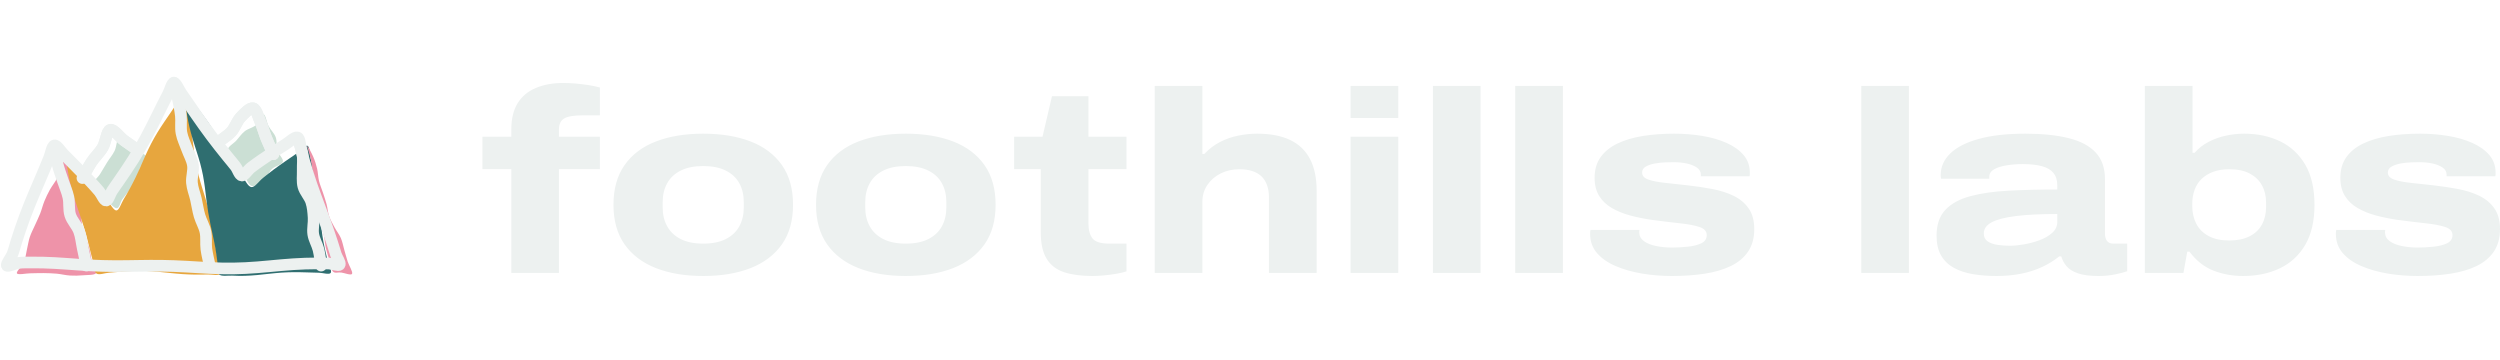
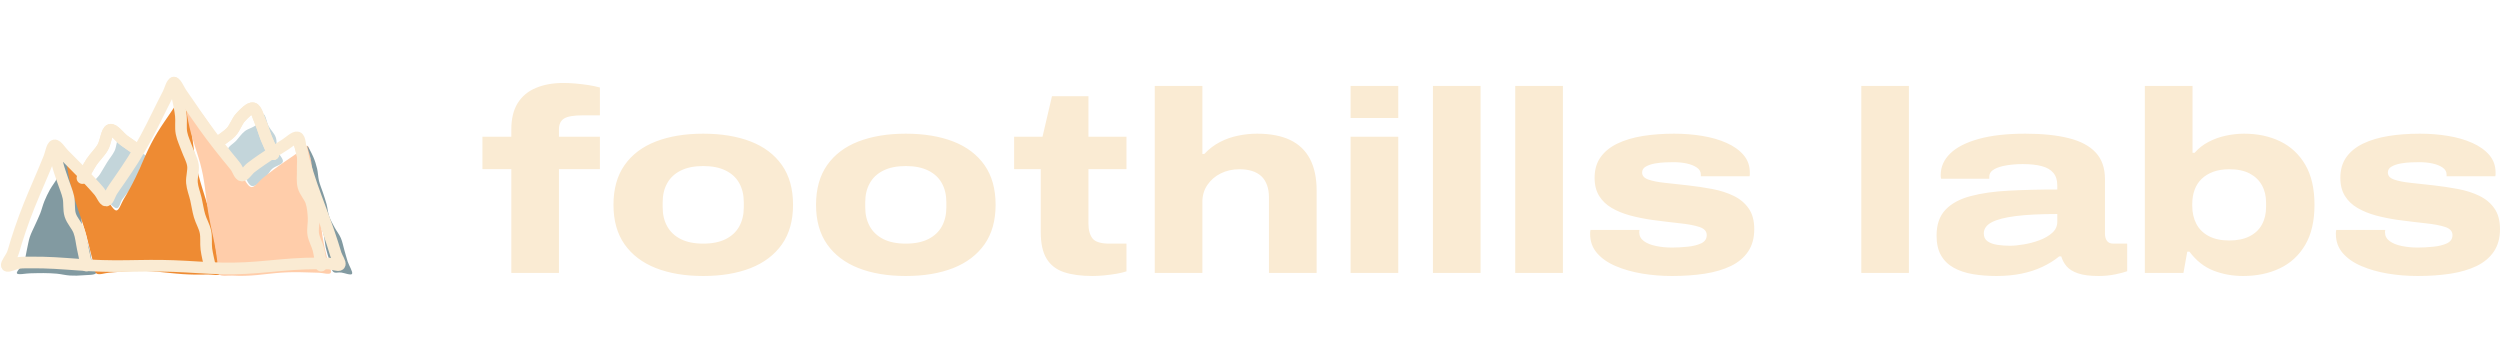
<svg xmlns="http://www.w3.org/2000/svg" viewBox="0 0 445.66 64" width="445.66" height="64" role="img" aria-label="Foothills Labs">
  <g transform="translate(0 0)">
    <g transform="translate(-4.45 -5.13) scale(0.1385)">
-       <path d="M 138.24 266.24 C 137.27 261.18 144.69 256.28 147.81 251.24 C 150.94 246.20 153.84 241.03 156.99 236.00 C 160.13 230.97 163.89 226.79 166.69 221.08 C 169.49 215.36 169.58 202.30 173.79 201.73 C 178.00 201.17 185.98 212.89 191.93 217.70 C 197.88 222.50 208.19 226.44 209.48 230.56 C 210.77 234.69 202.03 237.85 199.65 242.43 C 197.28 247.02 197.44 253.31 195.23 258.07 C 193.03 262.83 189.52 266.79 186.42 271.00 C 183.33 275.21 179.53 279.33 176.65 283.34 C 173.77 287.35 172.96 295.37 169.12 295.08 C 165.29 294.78 158.77 286.38 153.62 281.58 C 148.48 276.77 139.21 271.30 138.24 266.24 Z" fill="#CBDFD4" stroke="none" transform="translate(13 10)" />
-       <path d="M 312.32 220.16 C 312.01 215.86 319.58 212.06 323.22 208.02 C 326.87 203.99 329.87 199.31 334.17 195.93 C 338.46 192.54 344.97 191.34 349.00 187.72 C 353.03 184.10 355.73 173.94 358.37 174.22 C 361.01 174.50 362.25 184.52 364.85 189.42 C 367.46 194.32 372.13 198.40 374.01 203.63 C 375.89 208.85 374.62 215.49 376.14 220.77 C 377.67 226.04 384.30 231.34 383.16 235.28 C 382.03 239.22 373.45 240.56 369.34 244.41 C 365.22 248.26 362.88 254.74 358.49 258.40 C 354.10 262.06 347.28 267.64 343.01 266.38 C 338.74 265.12 335.83 256.27 332.85 250.85 C 329.86 245.42 328.51 238.95 325.09 233.83 C 321.67 228.72 312.63 224.46 312.32 220.16 Z" fill="#CBDFD4" stroke="none" transform="translate(13 10)" />
-       <g fill="none" stroke="#EDF1F0" stroke-width="15.0" stroke-linecap="round" stroke-linejoin="round">
+       <path d="M 138.24 266.24 C 137.27 261.18 144.69 256.28 147.81 251.24 C 150.94 246.20 153.84 241.03 156.99 236.00 C 160.13 230.97 163.89 226.79 166.69 221.08 C 169.49 215.36 169.58 202.30 173.79 201.73 C 178.00 201.17 185.98 212.89 191.93 217.70 C 197.88 222.50 208.19 226.44 209.48 230.56 C 210.77 234.69 202.03 237.85 199.65 242.43 C 197.28 247.02 197.44 253.31 195.23 258.07 C 193.03 262.83 189.52 266.79 186.42 271.00 C 183.33 275.21 179.53 279.33 176.65 283.34 C 173.77 287.35 172.96 295.37 169.12 295.08 C 165.29 294.78 158.77 286.38 153.62 281.58 C 148.48 276.77 139.21 271.30 138.24 266.24 Z" fill="#C3D5DA" stroke="none" transform="translate(13 10)" />
+       <path d="M 312.32 220.16 C 312.01 215.86 319.58 212.06 323.22 208.02 C 326.87 203.99 329.87 199.31 334.17 195.93 C 338.46 192.54 344.97 191.34 349.00 187.72 C 353.03 184.10 355.73 173.94 358.37 174.22 C 361.01 174.50 362.25 184.52 364.85 189.42 C 367.46 194.32 372.13 198.40 374.01 203.63 C 375.89 208.85 374.62 215.49 376.14 220.77 C 377.67 226.04 384.30 231.34 383.16 235.28 C 382.03 239.22 373.45 240.56 369.34 244.41 C 365.22 248.26 362.88 254.74 358.49 258.40 C 354.10 262.06 347.28 267.64 343.01 266.38 C 338.74 265.12 335.83 256.27 332.85 250.85 C 329.86 245.42 328.51 238.95 325.09 233.83 C 321.67 228.72 312.63 224.46 312.32 220.16 Z" fill="#C3D5DA" stroke="none" transform="translate(13 10)" />
+       <g fill="none" stroke="#FAEBD3" stroke-width="15.0" stroke-linecap="round" stroke-linejoin="round">
        <path d="M 138.24 266.24 C 140.19 262.80 145.60 252.23 149.94 245.62 C 154.29 239.00 160.30 233.45 164.30 226.54 C 168.29 219.64 169.33 205.64 173.92 204.19 C 178.51 202.74 185.84 213.46 191.84 217.83 C 197.84 222.20 206.91 228.30 209.92 230.40" />
        <path d="M 312.32 220.16 C 315.20 217.92 324.70 212.06 329.61 206.73 C 334.52 201.40 337.07 193.26 341.79 188.19 C 346.51 183.12 353.65 175.28 357.92 176.31 C 362.19 177.34 364.56 187.88 367.41 194.36 C 370.26 200.85 372.26 208.36 375.02 215.22 C 377.79 222.08 382.50 232.14 384.00 235.52" />
      </g>
-       <path d="M 40.96 378.88 C 39.60 376.52 47.75 369.72 49.88 364.63 C 52.02 359.55 52.49 353.80 53.76 348.37 C 55.04 342.94 55.78 337.30 57.52 332.05 C 59.25 326.80 61.93 321.94 64.16 316.89 C 66.39 311.84 68.88 306.90 70.89 301.77 C 72.90 296.63 74.14 291.19 76.22 286.08 C 78.30 280.97 80.69 275.99 83.39 271.13 C 86.09 266.27 89.83 261.82 92.40 256.92 C 94.98 252.01 97.19 246.88 98.85 241.68 C 100.52 236.48 101.07 225.88 102.40 225.69 C 103.73 225.51 105.45 235.50 106.83 240.55 C 108.20 245.60 109.06 250.93 110.65 255.98 C 112.25 261.04 114.58 265.90 116.42 270.90 C 118.26 275.89 120.51 280.78 121.68 285.95 C 122.84 291.12 122.86 296.60 123.42 301.94 C 123.97 307.27 123.99 312.75 125.02 317.96 C 126.06 323.17 128.08 328.11 129.64 333.18 C 131.19 338.25 133.02 343.25 134.35 348.38 C 135.68 353.51 136.17 358.95 137.60 363.96 C 139.02 368.98 144.77 375.58 142.88 378.48 C 141.00 381.38 131.90 380.81 126.29 381.35 C 120.68 381.88 114.92 382.02 109.23 381.68 C 103.54 381.34 97.85 379.82 92.16 379.29 C 86.47 378.77 80.78 378.61 75.09 378.54 C 69.40 378.46 63.72 378.76 58.03 378.82 C 52.34 378.87 42.32 381.24 40.96 378.88 Z" fill="#EE93A9" stroke="none" transform="translate(13 10)" />
-       <path d="M 102.40 225.28 C 103.52 224.87 108.71 234.25 112.13 238.49 C 115.55 242.73 119.24 246.73 122.94 250.70 C 126.64 254.68 130.51 258.51 134.34 262.36 C 138.17 266.22 142.11 269.98 145.94 273.84 C 149.76 277.71 153.44 281.53 157.29 285.55 C 161.15 289.56 165.59 298.25 169.06 297.94 C 172.54 297.64 175.30 288.41 178.15 283.72 C 181.01 279.04 183.64 274.53 186.21 269.84 C 188.78 265.14 191.23 260.38 193.57 255.56 C 195.92 250.74 198.07 245.81 200.27 240.91 C 202.47 236.01 204.54 231.03 206.79 226.16 C 209.04 221.28 211.29 216.41 213.77 211.67 C 216.25 206.92 218.89 202.27 221.66 197.69 C 224.43 193.11 227.43 188.66 230.39 184.19 C 233.36 179.73 236.49 175.35 239.47 170.89 C 242.44 166.42 245.52 161.92 248.26 157.42 C 251.01 152.92 254.17 143.60 255.92 143.88 C 257.67 144.16 257.74 153.97 258.76 159.12 C 259.78 164.27 261.03 169.55 262.03 174.78 C 263.04 180.02 263.97 185.27 264.79 190.55 C 265.61 195.82 266.27 201.13 266.97 206.42 C 267.66 211.72 268.22 217.05 268.98 222.33 C 269.74 227.62 270.50 232.90 271.51 238.14 C 272.52 243.38 273.70 248.58 275.02 253.76 C 276.34 258.93 277.92 264.06 279.45 269.19 C 280.98 274.33 282.69 279.43 284.21 284.56 C 285.72 289.70 287.25 294.84 288.54 300.02 C 289.84 305.20 290.98 310.41 292.00 315.64 C 293.02 320.88 293.82 326.16 294.66 331.42 C 295.50 336.69 296.20 341.99 297.05 347.26 C 297.91 352.53 298.81 357.65 299.77 363.03 C 300.74 368.40 305.11 376.62 302.85 379.50 C 300.59 382.39 291.63 380.18 286.21 380.35 C 280.79 380.52 275.63 380.59 270.34 380.51 C 265.05 380.43 259.75 380.22 254.46 379.88 C 249.17 379.55 243.88 378.99 238.59 378.49 C 233.30 377.99 228.01 377.33 222.72 376.88 C 217.43 376.44 212.14 376.00 206.85 375.82 C 201.56 375.64 196.27 375.64 190.98 375.79 C 185.69 375.94 180.39 376.36 175.10 376.73 C 169.81 377.11 164.54 377.68 159.23 378.07 C 153.92 378.45 146.65 381.44 143.24 379.04 C 139.82 376.64 140.15 368.79 138.76 363.66 C 137.36 358.52 136.16 353.38 134.86 348.24 C 133.56 343.10 132.34 337.94 130.96 332.83 C 129.58 327.71 128.12 322.62 126.56 317.55 C 125.00 312.48 123.26 307.46 121.58 302.43 C 119.89 297.39 118.07 292.39 116.44 287.34 C 114.81 282.29 113.19 277.24 111.81 272.13 C 110.43 267.01 109.22 261.85 108.15 256.65 C 107.07 251.45 106.34 246.17 105.38 240.94 C 104.43 235.71 101.28 225.69 102.40 225.28 Z" fill="#E7A63E" stroke="none" transform="translate(13 10)" />
-       <path d="M 256.00 143.36 C 257.46 142.89 262.93 152.12 266.33 156.55 C 269.72 160.98 273.04 165.46 276.37 169.94 C 279.69 174.42 283.08 178.86 286.26 183.44 C 289.44 188.02 292.52 192.67 295.47 197.42 C 298.41 202.17 301.15 207.06 303.94 211.92 C 306.74 216.77 309.37 221.74 312.23 226.55 C 315.09 231.36 317.97 236.15 321.10 240.77 C 324.23 245.39 327.37 249.76 330.99 254.27 C 334.61 258.79 338.39 267.55 342.81 267.87 C 347.23 268.19 352.74 259.94 357.50 256.18 C 362.26 252.41 366.67 248.81 371.38 245.29 C 376.08 241.77 380.91 238.43 385.72 235.06 C 390.53 231.69 395.38 228.46 400.23 225.07 C 405.09 221.67 411.72 213.66 414.84 214.69 C 417.97 215.71 417.59 225.75 418.98 231.20 C 420.36 236.65 421.85 241.97 423.16 247.38 C 424.46 252.79 425.78 258.19 426.80 263.65 C 427.83 269.12 428.65 274.62 429.32 280.14 C 429.98 285.67 430.35 291.26 430.81 296.82 C 431.27 302.39 431.54 307.99 432.08 313.54 C 432.62 319.10 433.21 324.64 434.05 330.14 C 434.88 335.63 435.96 341.08 437.10 346.52 C 438.24 351.96 439.60 357.47 440.88 362.78 C 442.16 368.08 446.66 375.80 444.77 378.35 C 442.87 380.90 434.71 378.20 429.51 378.08 C 424.31 377.95 418.89 377.75 413.58 377.63 C 408.27 377.50 402.96 377.30 397.65 377.35 C 392.34 377.40 387.03 377.58 381.72 377.92 C 376.41 378.26 371.11 378.86 365.80 379.39 C 360.49 379.91 355.18 380.64 349.87 381.08 C 344.56 381.53 339.25 381.95 333.94 382.06 C 328.63 382.18 323.49 382.12 318.01 381.80 C 312.52 381.48 304.23 383.25 301.03 380.15 C 297.83 377.06 299.55 368.68 298.79 363.22 C 298.04 357.76 297.40 352.63 296.50 347.37 C 295.61 342.11 294.50 336.89 293.42 331.67 C 292.35 326.44 291.10 321.25 290.05 316.02 C 288.99 310.80 287.96 305.57 287.09 300.30 C 286.22 295.04 285.54 289.74 284.83 284.44 C 284.13 279.14 283.61 273.81 282.87 268.52 C 282.12 263.23 281.39 257.94 280.37 252.71 C 279.35 247.47 278.12 242.28 276.74 237.12 C 275.36 231.95 273.67 226.85 272.09 221.72 C 270.50 216.60 268.73 211.51 267.22 206.37 C 265.71 201.24 264.25 196.09 263.04 190.89 C 261.83 185.69 260.86 180.45 259.95 175.19 C 259.04 169.94 258.24 164.66 257.58 159.35 C 256.93 154.05 254.54 143.83 256.00 143.36 Z" fill="#2F6E70" stroke="none" transform="translate(13 10)" />
-       <path d="M 414.72 215.04 C 415.29 214.68 420.30 224.23 422.39 229.06 C 424.48 233.89 426.05 238.90 427.27 244.03 C 428.49 249.17 428.46 254.73 429.70 259.85 C 430.94 264.98 433.10 269.79 434.73 274.78 C 436.35 279.77 438.12 284.72 439.46 289.81 C 440.80 294.90 441.08 300.36 442.78 305.32 C 444.49 310.29 447.18 314.91 449.69 319.60 C 452.20 324.29 455.75 328.62 457.84 333.45 C 459.93 338.29 460.79 343.54 462.25 348.59 C 463.72 353.64 464.97 358.58 466.64 363.74 C 468.31 368.89 473.65 377.16 472.25 379.51 C 470.85 381.85 462.32 378.27 458.24 377.79 C 454.16 377.31 450.27 379.19 447.77 376.62 C 445.27 374.04 444.78 367.39 443.24 362.33 C 441.70 357.27 439.75 351.68 438.52 346.26 C 437.30 340.83 437.11 335.21 435.89 329.79 C 434.66 324.37 432.54 319.11 431.17 313.72 C 429.80 308.32 428.18 302.97 427.66 297.41 C 427.13 291.86 428.26 286.00 428.02 280.39 C 427.78 274.78 427.28 269.22 426.22 263.76 C 425.16 258.31 422.87 253.09 421.66 247.66 C 420.45 242.23 420.14 236.64 418.98 231.20 C 417.83 225.76 414.15 215.40 414.72 215.04 Z" fill="#EE93A9" stroke="none" transform="translate(13 10)" />
-       <g fill="none" stroke="#EDF1F0" stroke-width="15.0" stroke-linecap="round" stroke-linejoin="round">
+       <path d="M 40.96 378.88 C 39.60 376.52 47.75 369.72 49.88 364.63 C 52.02 359.55 52.49 353.80 53.76 348.37 C 55.04 342.94 55.78 337.30 57.52 332.05 C 59.25 326.80 61.93 321.94 64.16 316.89 C 66.39 311.84 68.88 306.90 70.89 301.77 C 72.90 296.63 74.14 291.19 76.22 286.08 C 78.30 280.97 80.69 275.99 83.39 271.13 C 86.09 266.27 89.83 261.82 92.40 256.92 C 94.98 252.01 97.19 246.88 98.85 241.68 C 100.52 236.48 101.07 225.88 102.40 225.69 C 103.73 225.51 105.45 235.50 106.83 240.55 C 108.20 245.60 109.06 250.93 110.65 255.98 C 112.25 261.04 114.58 265.90 116.42 270.90 C 118.26 275.89 120.51 280.78 121.68 285.95 C 122.84 291.12 122.86 296.60 123.42 301.94 C 123.97 307.27 123.99 312.75 125.02 317.96 C 126.06 323.17 128.08 328.11 129.64 333.18 C 131.19 338.25 133.02 343.25 134.35 348.38 C 135.68 353.51 136.17 358.95 137.60 363.96 C 139.02 368.98 144.77 375.58 142.88 378.48 C 141.00 381.38 131.90 380.81 126.29 381.35 C 120.68 381.88 114.92 382.02 109.23 381.68 C 103.54 381.34 97.85 379.82 92.16 379.29 C 86.47 378.77 80.78 378.61 75.09 378.54 C 69.40 378.46 63.72 378.76 58.03 378.82 C 52.34 378.87 42.32 381.24 40.96 378.88 Z" fill="#829AA1" stroke="none" transform="translate(13 10)" />
+       <path d="M 102.40 225.28 C 103.52 224.87 108.71 234.25 112.13 238.49 C 115.55 242.73 119.24 246.73 122.94 250.70 C 126.64 254.68 130.51 258.51 134.34 262.36 C 138.17 266.22 142.11 269.98 145.94 273.84 C 149.76 277.71 153.44 281.53 157.29 285.55 C 161.15 289.56 165.59 298.25 169.06 297.94 C 172.54 297.64 175.30 288.41 178.15 283.72 C 181.01 279.04 183.64 274.53 186.21 269.84 C 188.78 265.14 191.23 260.38 193.57 255.56 C 195.92 250.74 198.07 245.81 200.27 240.91 C 202.47 236.01 204.54 231.03 206.79 226.16 C 209.04 221.28 211.29 216.41 213.77 211.67 C 216.25 206.92 218.89 202.27 221.66 197.69 C 224.43 193.11 227.43 188.66 230.39 184.19 C 233.36 179.73 236.49 175.35 239.47 170.89 C 242.44 166.42 245.52 161.92 248.26 157.42 C 251.01 152.92 254.17 143.60 255.92 143.88 C 257.67 144.16 257.74 153.97 258.76 159.12 C 259.78 164.27 261.03 169.55 262.03 174.78 C 263.04 180.02 263.97 185.27 264.79 190.55 C 265.61 195.82 266.27 201.13 266.97 206.42 C 267.66 211.72 268.22 217.05 268.98 222.33 C 269.74 227.62 270.50 232.90 271.51 238.14 C 272.52 243.38 273.70 248.58 275.02 253.76 C 276.34 258.93 277.92 264.06 279.45 269.19 C 280.98 274.33 282.69 279.43 284.21 284.56 C 285.72 289.70 287.25 294.84 288.54 300.02 C 289.84 305.20 290.98 310.41 292.00 315.64 C 293.02 320.88 293.82 326.16 294.66 331.42 C 295.50 336.69 296.20 341.99 297.05 347.26 C 297.91 352.53 298.81 357.65 299.77 363.03 C 300.74 368.40 305.11 376.62 302.85 379.50 C 300.59 382.39 291.63 380.18 286.21 380.35 C 280.79 380.52 275.63 380.59 270.34 380.51 C 265.05 380.43 259.75 380.22 254.46 379.88 C 249.17 379.55 243.88 378.99 238.59 378.49 C 233.30 377.99 228.01 377.33 222.72 376.88 C 217.43 376.44 212.14 376.00 206.85 375.82 C 201.56 375.64 196.27 375.64 190.98 375.79 C 185.69 375.94 180.39 376.36 175.10 376.73 C 169.81 377.11 164.54 377.68 159.23 378.07 C 153.92 378.45 146.65 381.44 143.24 379.04 C 139.82 376.64 140.15 368.79 138.76 363.66 C 137.36 358.52 136.16 353.38 134.86 348.24 C 133.56 343.10 132.34 337.94 130.96 332.83 C 129.58 327.71 128.12 322.62 126.56 317.55 C 125.00 312.48 123.26 307.46 121.58 302.43 C 119.89 297.39 118.07 292.39 116.44 287.34 C 114.81 282.29 113.19 277.24 111.81 272.13 C 110.43 267.01 109.22 261.85 108.15 256.65 C 107.07 251.45 106.34 246.17 105.38 240.94 C 104.43 235.71 101.28 225.69 102.40 225.28 Z" fill="#EE8B33" stroke="none" transform="translate(13 10)" />
+       <path d="M 256.00 143.36 C 257.46 142.89 262.93 152.12 266.33 156.55 C 269.72 160.98 273.04 165.46 276.37 169.94 C 279.69 174.42 283.08 178.86 286.26 183.44 C 289.44 188.02 292.52 192.67 295.47 197.42 C 298.41 202.17 301.15 207.06 303.94 211.92 C 306.74 216.77 309.37 221.74 312.23 226.55 C 315.09 231.36 317.97 236.15 321.10 240.77 C 324.23 245.39 327.37 249.76 330.99 254.27 C 334.61 258.79 338.39 267.55 342.81 267.87 C 347.23 268.19 352.74 259.94 357.50 256.18 C 362.26 252.41 366.67 248.81 371.38 245.29 C 376.08 241.77 380.91 238.43 385.72 235.06 C 390.53 231.69 395.38 228.46 400.23 225.07 C 405.09 221.67 411.72 213.66 414.84 214.69 C 417.97 215.71 417.59 225.75 418.98 231.20 C 420.36 236.65 421.85 241.97 423.16 247.38 C 424.46 252.79 425.78 258.19 426.80 263.65 C 427.83 269.12 428.65 274.62 429.32 280.14 C 429.98 285.67 430.35 291.26 430.81 296.82 C 431.27 302.39 431.54 307.99 432.08 313.54 C 432.62 319.10 433.21 324.64 434.05 330.14 C 434.88 335.63 435.96 341.08 437.10 346.52 C 438.24 351.96 439.60 357.47 440.88 362.78 C 442.16 368.08 446.66 375.80 444.77 378.35 C 442.87 380.90 434.71 378.20 429.51 378.08 C 424.31 377.95 418.89 377.75 413.58 377.63 C 408.27 377.50 402.96 377.30 397.65 377.35 C 392.34 377.40 387.03 377.58 381.72 377.92 C 376.41 378.26 371.11 378.86 365.80 379.39 C 360.49 379.91 355.18 380.64 349.87 381.08 C 344.56 381.53 339.25 381.95 333.94 382.06 C 328.63 382.18 323.49 382.12 318.01 381.80 C 312.52 381.48 304.23 383.25 301.03 380.15 C 297.83 377.06 299.55 368.68 298.79 363.22 C 298.04 357.76 297.40 352.63 296.50 347.37 C 295.61 342.11 294.50 336.89 293.42 331.67 C 292.35 326.44 291.10 321.25 290.05 316.02 C 288.99 310.80 287.96 305.57 287.09 300.30 C 286.22 295.04 285.54 289.74 284.83 284.44 C 284.13 279.14 283.61 273.81 282.87 268.52 C 282.12 263.23 281.39 257.94 280.37 252.71 C 279.35 247.47 278.12 242.28 276.74 237.12 C 275.36 231.95 273.67 226.85 272.09 221.72 C 270.50 216.60 268.73 211.51 267.22 206.37 C 265.71 201.24 264.25 196.09 263.04 190.89 C 261.83 185.69 260.86 180.45 259.95 175.19 C 259.04 169.94 258.24 164.66 257.58 159.35 C 256.93 154.05 254.54 143.83 256.00 143.36 Z" fill="#FFCDAA" stroke="none" transform="translate(13 10)" />
+       <path d="M 414.72 215.04 C 415.29 214.68 420.30 224.23 422.39 229.06 C 424.48 233.89 426.05 238.90 427.27 244.03 C 428.49 249.17 428.46 254.73 429.70 259.85 C 430.94 264.98 433.10 269.79 434.73 274.78 C 436.35 279.77 438.12 284.72 439.46 289.81 C 440.80 294.90 441.08 300.36 442.78 305.32 C 444.49 310.29 447.18 314.91 449.69 319.60 C 452.20 324.29 455.75 328.62 457.84 333.45 C 459.93 338.29 460.79 343.54 462.25 348.59 C 463.72 353.64 464.97 358.58 466.64 363.74 C 468.31 368.89 473.65 377.16 472.25 379.51 C 470.85 381.85 462.32 378.27 458.24 377.79 C 454.16 377.31 450.27 379.19 447.77 376.62 C 445.27 374.04 444.78 367.39 443.24 362.33 C 441.70 357.27 439.75 351.68 438.52 346.26 C 437.30 340.83 437.11 335.21 435.89 329.79 C 434.66 324.37 432.54 319.11 431.17 313.72 C 429.80 308.32 428.18 302.97 427.66 297.41 C 427.13 291.86 428.26 286.00 428.02 280.39 C 427.78 274.78 427.28 269.22 426.22 263.76 C 425.16 258.31 422.87 253.09 421.66 247.66 C 420.45 242.23 420.14 236.64 418.98 231.20 C 417.83 225.76 414.15 215.40 414.72 215.04 Z" fill="#829AA1" stroke="none" transform="translate(13 10)" />
+       <g fill="none" stroke="#FAEBD3" stroke-width="15.0" stroke-linecap="round" stroke-linejoin="round">
        <path d="M 40.96 378.88 C 39.61 376.97 46.17 369.08 48.20 363.96 C 50.22 358.83 51.44 353.38 53.12 348.11 C 54.80 342.84 56.49 337.58 58.27 332.35 C 60.05 327.13 61.89 321.92 63.81 316.75 C 65.72 311.58 67.72 306.44 69.77 301.32 C 71.82 296.20 73.95 291.11 76.09 286.03 C 78.22 280.94 80.43 275.88 82.59 270.81 C 84.75 265.73 86.94 260.67 89.07 255.58 C 91.20 250.50 93.17 245.51 95.36 240.28 C 97.54 235.05 98.97 224.86 102.18 224.18 C 105.40 223.49 110.64 232.24 114.64 236.16 C 118.63 240.09 122.32 243.86 126.15 247.72 C 129.98 251.58 133.83 255.42 137.61 259.33 C 141.39 263.23 145.16 267.15 148.84 271.14 C 152.53 275.14 156.42 279.27 159.74 283.28 C 163.06 287.28 166.00 295.29 168.77 295.20 C 171.55 295.10 173.58 287.00 176.37 282.71 C 179.16 278.42 182.47 273.87 185.51 269.44 C 188.54 265.01 191.61 260.60 194.59 256.14 C 197.56 251.68 200.52 247.20 203.38 242.67 C 206.24 238.14 209.03 233.58 211.73 228.96 C 214.43 224.34 217.04 219.67 219.58 214.96 C 222.13 210.26 224.58 205.49 227.01 200.72 C 229.45 195.96 231.81 191.14 234.19 186.34 C 236.58 181.55 238.92 176.73 241.33 171.94 C 243.73 167.15 246.17 162.35 248.62 157.63 C 251.07 152.90 253.19 143.67 256.00 143.58 C 258.82 143.50 262.36 152.56 265.53 157.11 C 268.71 161.66 271.89 166.28 275.05 170.87 C 278.22 175.46 281.35 180.08 284.53 184.66 C 287.71 189.24 290.90 193.82 294.15 198.35 C 297.39 202.89 300.68 207.40 304.03 211.86 C 307.37 216.32 310.78 220.74 314.22 225.14 C 317.67 229.54 321.18 233.88 324.68 238.24 C 328.19 242.59 332.11 247.13 335.25 251.25 C 338.39 255.38 340.19 262.72 343.50 262.99 C 346.81 263.25 350.79 256.23 355.11 252.82 C 359.42 249.41 364.58 245.87 369.40 242.52 C 374.22 239.17 379.10 235.90 384.03 232.69 C 388.96 229.49 393.79 226.41 398.95 223.27 C 404.11 220.14 411.53 212.78 414.99 213.90 C 418.45 215.01 418.24 224.76 419.71 229.98 C 421.18 235.20 422.39 240.16 423.82 245.22 C 425.26 250.28 426.75 255.32 428.32 260.33 C 429.89 265.34 431.55 270.32 433.25 275.29 C 434.96 280.25 436.75 285.19 438.55 290.12 C 440.35 295.05 442.21 299.97 444.04 304.89 C 445.86 309.81 447.71 314.73 449.50 319.67 C 451.29 324.60 453.06 329.55 454.76 334.51 C 456.47 339.48 458.12 344.46 459.74 349.46 C 461.35 354.45 462.85 359.79 464.44 364.49 C 466.03 369.20 470.74 375.71 469.28 377.67 C 467.82 379.63 460.51 376.52 455.68 376.25 C 450.85 375.98 445.44 376.04 440.32 376.05 C 435.20 376.07 430.08 376.15 424.96 376.33 C 419.84 376.50 414.72 376.78 409.60 377.11 C 404.48 377.44 399.36 377.87 394.24 378.30 C 389.12 378.74 384.00 379.25 378.88 379.71 C 373.76 380.17 368.64 380.66 363.52 381.05 C 358.40 381.44 353.28 381.81 348.16 382.06 C 343.04 382.31 337.92 382.49 332.80 382.56 C 327.68 382.64 322.56 382.60 317.44 382.50 C 312.32 382.39 307.20 382.18 302.08 381.94 C 296.96 381.71 291.84 381.39 286.72 381.10 C 281.60 380.81 276.48 380.47 271.36 380.21 C 266.24 379.94 261.12 379.68 256.00 379.49 C 250.88 379.31 245.76 379.17 240.64 379.10 C 235.52 379.03 230.40 379.03 225.28 379.05 C 220.16 379.07 215.04 379.17 209.92 379.24 C 204.80 379.31 199.68 379.42 194.56 379.47 C 189.44 379.52 184.32 379.57 179.20 379.54 C 174.08 379.51 168.96 379.43 163.84 379.28 C 158.72 379.13 153.60 378.91 148.48 378.64 C 143.36 378.37 138.24 378.02 133.12 377.67 C 128.00 377.33 122.88 376.92 117.76 376.57 C 112.64 376.23 107.52 375.86 102.40 375.59 C 97.28 375.33 92.16 375.09 87.04 374.98 C 81.92 374.86 76.80 374.83 71.68 374.90 C 66.56 374.97 61.44 374.74 56.32 375.41 C 51.20 376.07 42.31 380.79 40.96 378.88 Z" />
        <path d="M 102.40 225.28 C 103.01 229.03 104.32 240.44 106.08 247.80 C 107.84 255.17 110.63 262.26 112.97 269.47 C 115.32 276.68 118.57 283.64 120.16 291.05 C 121.76 298.46 120.27 306.69 122.55 313.92 C 124.82 321.15 131.15 327.30 133.83 334.42 C 136.51 341.54 137.05 349.23 138.64 356.64 C 140.23 364.05 142.57 375.17 143.36 378.88" />
        <path d="M 256.00 143.36 C 256.86 146.90 259.70 157.46 261.19 164.58 C 262.68 171.69 264.19 178.81 264.94 186.07 C 265.69 193.33 264.37 201.00 265.70 208.15 C 267.02 215.30 270.44 222.05 272.90 228.97 C 275.36 235.90 279.41 242.52 280.45 249.73 C 281.50 256.93 278.52 264.93 279.17 272.21 C 279.81 279.49 282.70 286.34 284.33 293.43 C 285.96 300.52 286.91 307.75 288.95 314.76 C 290.99 321.77 295.11 328.37 296.57 335.50 C 298.04 342.62 296.83 350.27 297.74 357.50 C 298.66 364.73 301.36 375.32 302.08 378.88" />
        <path d="M 414.72 215.04 C 415.83 218.36 420.23 228.14 421.40 234.99 C 422.57 241.83 421.56 249.09 421.76 256.12 C 421.97 263.15 420.82 270.43 422.63 277.16 C 424.44 283.88 430.44 289.83 432.64 296.48 C 434.83 303.14 435.35 310.11 435.79 317.09 C 436.24 324.07 434.27 331.51 435.31 338.38 C 436.35 345.25 440.36 351.57 442.05 358.32 C 443.74 365.07 444.87 375.45 445.44 378.88" />
        <path d="M 138.24 266.24 C 140.19 262.80 145.53 252.20 149.92 245.60 C 154.30 239.01 160.54 233.60 164.54 226.68 C 168.54 219.77 169.36 205.60 173.91 204.12 C 178.45 202.65 185.82 213.47 191.82 217.85 C 197.82 222.23 206.90 228.31 209.92 230.40" />
        <path d="M 312.32 220.16 C 315.24 217.96 324.94 212.30 329.82 206.94 C 334.71 201.59 336.98 193.12 341.65 188.05 C 346.33 182.99 353.57 175.51 357.87 176.56 C 362.17 177.61 364.61 187.89 367.46 194.34 C 370.31 200.79 372.22 208.38 374.98 215.24 C 377.73 222.11 382.50 232.14 384.00 235.52" />
      </g>
    </g>
  </g>
-   <g fill="#EDF1F0" transform="translate(85.51 48.65)">
+   <g fill="#FAEBD3" transform="translate(85.51 48.65)">
    <path d="M5.64 0V-18.5H0.49V-24.27H5.64V-25.58Q5.64 -28.43 6.77 -30.26Q7.91 -32.09 10.01 -32.97Q12.11 -33.86 14.93 -33.86Q15.92 -33.86 17.1 -33.76Q18.28 -33.65 19.41 -33.48Q20.54 -33.3 21.43 -33.05V-28.09H18.4Q15.98 -28.09 15.06 -27.53Q14.13 -26.97 14.13 -25.57V-24.27H21.43V-18.5H14.13V0Z M39.85 0.55Q35.01 0.55 31.41 -0.86Q27.81 -2.28 25.83 -5.09Q23.85 -7.91 23.85 -12.14Q23.85 -16.4 25.83 -19.22Q27.81 -22.04 31.41 -23.43Q35.01 -24.82 39.85 -24.82Q44.7 -24.82 48.3 -23.43Q51.89 -22.04 53.88 -19.22Q55.86 -16.4 55.86 -12.14Q55.86 -7.91 53.88 -5.09Q51.89 -2.28 48.3 -0.86Q44.7 0.55 39.85 0.55ZM39.85 -5.22Q42.25 -5.22 43.87 -6.03Q45.48 -6.85 46.28 -8.3Q47.08 -9.76 47.08 -11.68V-12.6Q47.08 -14.55 46.28 -15.99Q45.48 -17.44 43.87 -18.24Q42.25 -19.05 39.85 -19.05Q37.45 -19.05 35.84 -18.24Q34.23 -17.44 33.43 -15.99Q32.62 -14.55 32.62 -12.6V-11.68Q32.62 -9.76 33.43 -8.3Q34.23 -6.85 35.84 -6.03Q37.45 -5.22 39.85 -5.22Z M75.96 0.55Q71.12 0.55 67.52 -0.86Q63.92 -2.28 61.94 -5.09Q59.96 -7.91 59.96 -12.14Q59.96 -16.4 61.94 -19.22Q63.92 -22.04 67.52 -23.43Q71.12 -24.82 75.96 -24.82Q80.81 -24.82 84.41 -23.43Q88 -22.04 89.99 -19.22Q91.97 -16.4 91.97 -12.14Q91.97 -7.91 89.99 -5.09Q88 -2.28 84.41 -0.86Q80.81 0.55 75.96 0.55ZM75.96 -5.22Q78.36 -5.22 79.98 -6.03Q81.59 -6.85 82.39 -8.3Q83.19 -9.76 83.19 -11.68V-12.6Q83.19 -14.55 82.39 -15.99Q81.59 -17.44 79.98 -18.24Q78.36 -19.05 75.96 -19.05Q73.56 -19.05 71.95 -18.24Q70.34 -17.44 69.54 -15.99Q68.73 -14.55 68.73 -12.6V-11.68Q68.73 -9.76 69.54 -8.3Q70.34 -6.85 71.95 -6.03Q73.56 -5.22 75.96 -5.22Z M109.24 0.55Q106.22 0.55 104.17 -0.13Q102.11 -0.82 101.07 -2.52Q100.02 -4.22 100.02 -7.26V-18.5H95.27V-24.27H100.33L102.02 -31.5H108.52V-24.27H115.3V-18.5H108.52V-8.82Q108.52 -7.07 109.25 -6.14Q109.98 -5.22 112.27 -5.22H115.3V-0.28Q114.65 -0.05 113.53 0.15Q112.4 0.34 111.24 0.45Q110.07 0.55 109.24 0.55Z M120.34 0V-33.33H128.83V-21.21H129.18Q130.44 -22.55 131.98 -23.34Q133.51 -24.13 135.21 -24.47Q136.91 -24.82 138.59 -24.82Q142.12 -24.82 144.47 -23.7Q146.82 -22.58 148.01 -20.32Q149.2 -18.05 149.2 -14.65V0H140.7V-13.47Q140.7 -14.71 140.35 -15.66Q140 -16.62 139.34 -17.24Q138.67 -17.86 137.69 -18.17Q136.71 -18.48 135.43 -18.48Q133.61 -18.48 132.11 -17.74Q130.62 -17 129.73 -15.69Q128.83 -14.38 128.83 -12.66V0Z M155.25 -27.62V-33.33H163.75V-27.62ZM155.25 0V-24.27H163.75V0Z M169.93 0V-33.33H178.42V0Z M184.6 0V-33.33H193.1V0Z M212.53 0.55Q209.81 0.55 207.21 0.12Q204.61 -0.32 202.53 -1.21Q200.44 -2.09 199.19 -3.52Q197.95 -4.95 197.95 -6.96Q197.95 -7.14 197.96 -7.31Q197.97 -7.48 198.02 -7.66H206.75Q206.73 -7.54 206.72 -7.42Q206.71 -7.29 206.71 -7.2Q206.73 -6.25 207.55 -5.66Q208.36 -5.07 209.69 -4.8Q211.01 -4.52 212.55 -4.52Q213.87 -4.52 215.32 -4.67Q216.76 -4.81 217.75 -5.27Q218.74 -5.74 218.74 -6.74Q218.74 -7.76 217.43 -8.19Q216.13 -8.62 213.92 -8.85Q211.72 -9.09 208.98 -9.45Q206.92 -9.75 205.08 -10.24Q203.25 -10.74 201.82 -11.57Q200.39 -12.4 199.57 -13.71Q198.75 -15.03 198.75 -16.94Q198.75 -19.15 199.83 -20.65Q200.91 -22.15 202.84 -23.07Q204.77 -23.99 207.35 -24.41Q209.93 -24.82 212.92 -24.82Q215.54 -24.82 217.96 -24.42Q220.38 -24.02 222.28 -23.17Q224.19 -22.32 225.31 -21.01Q226.42 -19.7 226.42 -17.89Q226.42 -17.73 226.42 -17.55Q226.42 -17.36 226.38 -17.23H217.69V-17.51Q217.69 -18.3 216.98 -18.78Q216.26 -19.27 215.16 -19.51Q214.06 -19.74 212.83 -19.74Q212.35 -19.74 211.42 -19.71Q210.49 -19.68 209.52 -19.51Q208.56 -19.34 207.89 -18.96Q207.22 -18.59 207.22 -17.89Q207.22 -17.02 208.36 -16.63Q209.49 -16.24 211.34 -16.05Q213.19 -15.86 215.36 -15.61Q217.58 -15.36 219.71 -14.96Q221.84 -14.56 223.53 -13.74Q225.22 -12.92 226.21 -11.5Q227.21 -10.08 227.21 -7.8Q227.21 -5.42 226.11 -3.8Q225.02 -2.19 223.04 -1.23Q221.07 -0.28 218.38 0.14Q215.7 0.55 212.53 0.55Z M246.29 0V-33.33H254.78V0Z M270.39 0.55Q268.13 0.55 266.18 0.22Q264.23 -0.11 262.77 -0.92Q261.32 -1.72 260.51 -3.12Q259.71 -4.51 259.71 -6.65Q259.71 -9.57 261.28 -11.24Q262.85 -12.91 265.74 -13.68Q268.64 -14.46 272.57 -14.66Q276.5 -14.87 281.23 -14.87V-15.61Q281.23 -17 280.53 -17.83Q279.84 -18.67 278.47 -19.03Q277.11 -19.4 275.06 -19.4Q273.59 -19.4 272.23 -19.18Q270.86 -18.97 269.99 -18.48Q269.11 -17.99 269.11 -17.14V-16.79H260.52Q260.47 -16.97 260.46 -17.12Q260.45 -17.26 260.45 -17.47Q260.45 -19.63 262.15 -21.29Q263.85 -22.95 267.21 -23.88Q270.57 -24.82 275.52 -24.82Q280.09 -24.82 283.27 -24.02Q286.44 -23.23 288.08 -21.46Q289.73 -19.69 289.73 -16.71V-7.01Q289.73 -6.21 290.08 -5.72Q290.44 -5.22 291.24 -5.22H293.69V-0.3Q293.03 -0.05 291.61 0.25Q290.19 0.55 288.57 0.55Q286.29 0.55 284.93 0.08Q283.56 -0.39 282.89 -1.18Q282.22 -1.98 281.94 -2.94H281.57Q280.26 -1.87 278.55 -1.07Q276.85 -0.27 274.8 0.14Q272.76 0.55 270.39 0.55ZM272.78 -4.84Q273.82 -4.84 275.24 -5.08Q276.66 -5.31 278.04 -5.82Q279.42 -6.33 280.32 -7.14Q281.23 -7.94 281.23 -9.11V-10.5Q276.7 -10.5 273.8 -10.13Q270.89 -9.76 269.51 -9.01Q268.13 -8.26 268.13 -7.04Q268.13 -6.1 268.81 -5.63Q269.49 -5.16 270.57 -5Q271.64 -4.84 272.78 -4.84Z M314.34 0.55Q311.54 0.55 309.07 -0.41Q306.59 -1.38 304.79 -3.79H304.4L303.72 0H296.84V-33.33H305.34V-21.41H305.71Q306.75 -22.61 308.2 -23.36Q309.65 -24.12 311.3 -24.47Q312.94 -24.82 314.53 -24.82Q318.14 -24.82 320.97 -23.45Q323.8 -22.08 325.44 -19.28Q327.08 -16.47 327.08 -12.12Q327.08 -7.82 325.43 -5Q323.77 -2.18 320.9 -0.82Q318.03 0.55 314.34 0.55ZM311.88 -5.78Q314.05 -5.78 315.51 -6.53Q316.98 -7.27 317.71 -8.62Q318.45 -9.97 318.45 -11.75V-12.52Q318.45 -14.3 317.71 -15.62Q316.98 -16.95 315.53 -17.72Q314.09 -18.48 311.92 -18.48Q310.27 -18.48 309.04 -18.03Q307.8 -17.57 306.96 -16.76Q306.12 -15.95 305.71 -14.81Q305.29 -13.68 305.29 -12.28V-11.96Q305.29 -10.14 306.02 -8.74Q306.76 -7.34 308.23 -6.56Q309.71 -5.78 311.88 -5.78Z M345.47 0.55Q342.75 0.55 340.15 0.12Q337.55 -0.32 335.47 -1.21Q333.38 -2.09 332.13 -3.52Q330.89 -4.95 330.89 -6.96Q330.89 -7.14 330.9 -7.31Q330.91 -7.48 330.96 -7.66H339.69Q339.67 -7.54 339.66 -7.42Q339.65 -7.29 339.65 -7.2Q339.67 -6.25 340.49 -5.66Q341.3 -5.07 342.63 -4.8Q343.95 -4.52 345.49 -4.52Q346.81 -4.52 348.26 -4.67Q349.7 -4.81 350.69 -5.27Q351.68 -5.74 351.68 -6.74Q351.68 -7.76 350.37 -8.19Q349.07 -8.62 346.86 -8.85Q344.66 -9.09 341.92 -9.45Q339.86 -9.75 338.02 -10.24Q336.19 -10.74 334.76 -11.57Q333.33 -12.4 332.51 -13.71Q331.69 -15.03 331.69 -16.94Q331.69 -19.15 332.77 -20.65Q333.85 -22.15 335.78 -23.07Q337.71 -23.99 340.29 -24.41Q342.87 -24.82 345.86 -24.82Q348.48 -24.82 350.9 -24.42Q353.32 -24.02 355.22 -23.17Q357.13 -22.32 358.25 -21.01Q359.36 -19.7 359.36 -17.89Q359.36 -17.73 359.36 -17.55Q359.36 -17.36 359.32 -17.23H350.63V-17.51Q350.63 -18.3 349.92 -18.78Q349.2 -19.27 348.1 -19.51Q347 -19.74 345.77 -19.74Q345.29 -19.74 344.36 -19.71Q343.43 -19.68 342.46 -19.51Q341.5 -19.34 340.83 -18.96Q340.16 -18.59 340.16 -17.89Q340.16 -17.02 341.3 -16.63Q342.43 -16.24 344.28 -16.05Q346.13 -15.86 348.3 -15.61Q350.52 -15.36 352.65 -14.96Q354.78 -14.56 356.47 -13.74Q358.16 -12.92 359.15 -11.5Q360.15 -10.08 360.15 -7.8Q360.15 -5.42 359.05 -3.8Q357.96 -2.19 355.98 -1.23Q354.01 -0.28 351.32 0.14Q348.64 0.55 345.47 0.55Z" />
  </g>
</svg>
